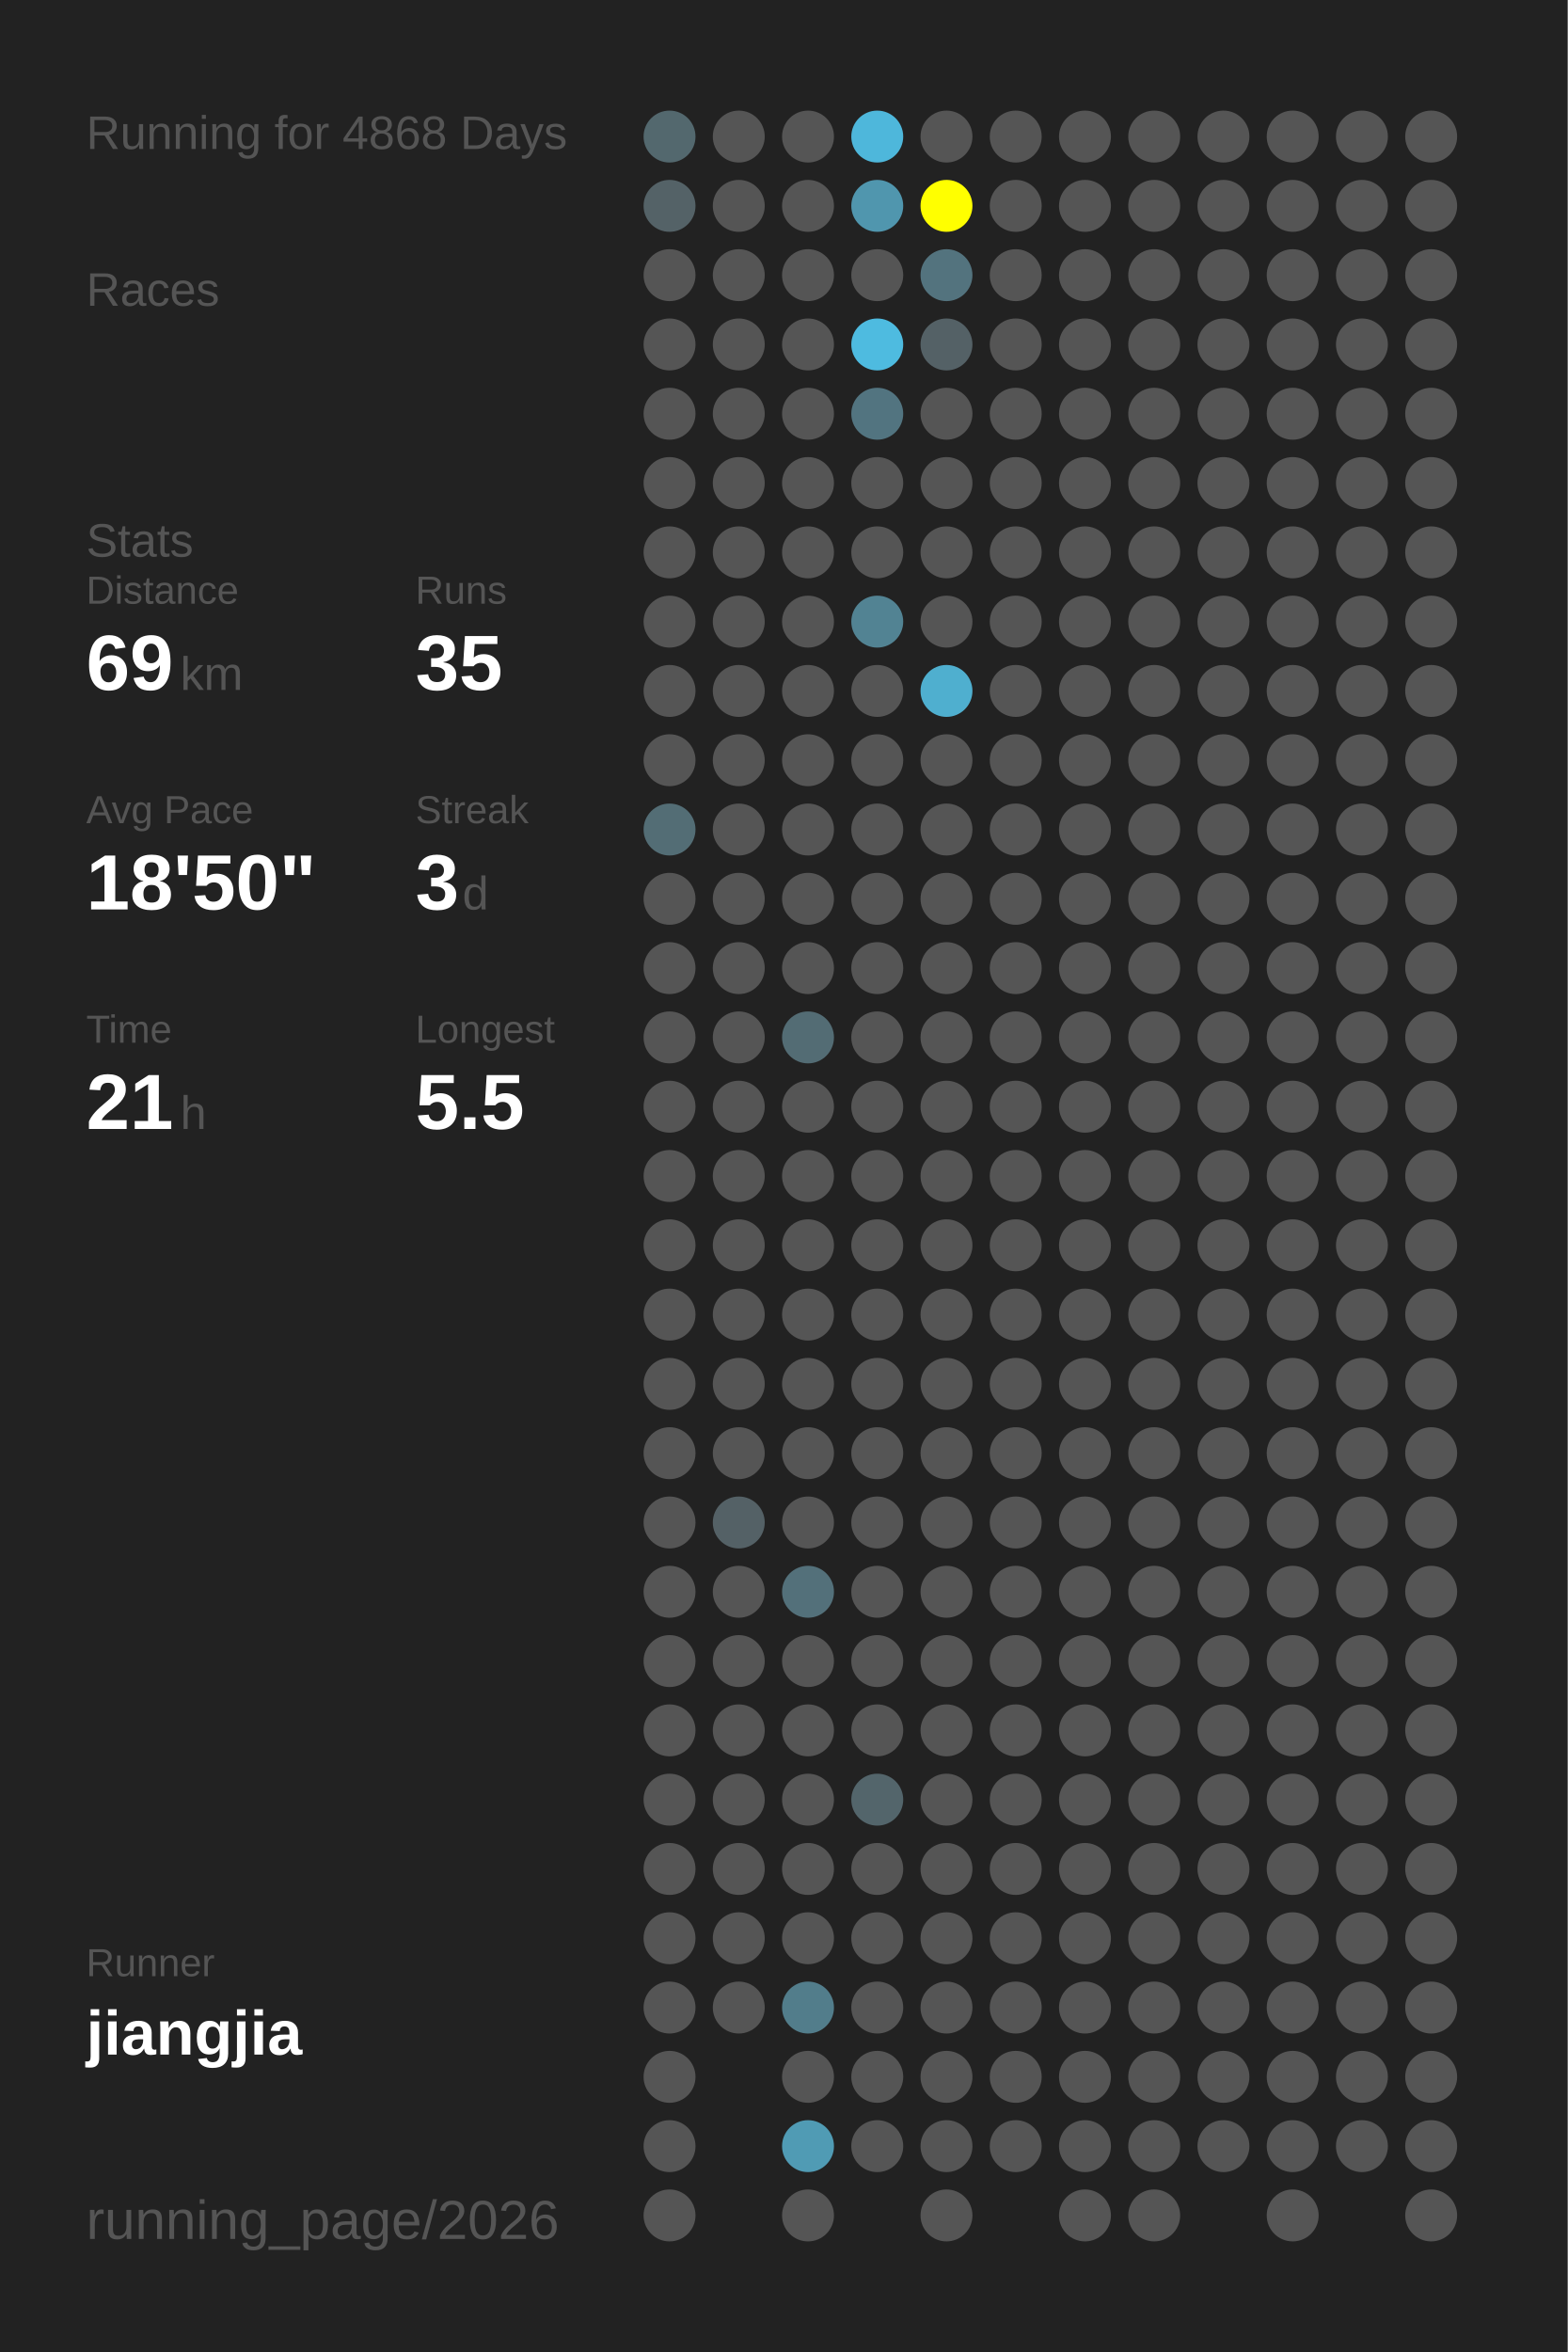
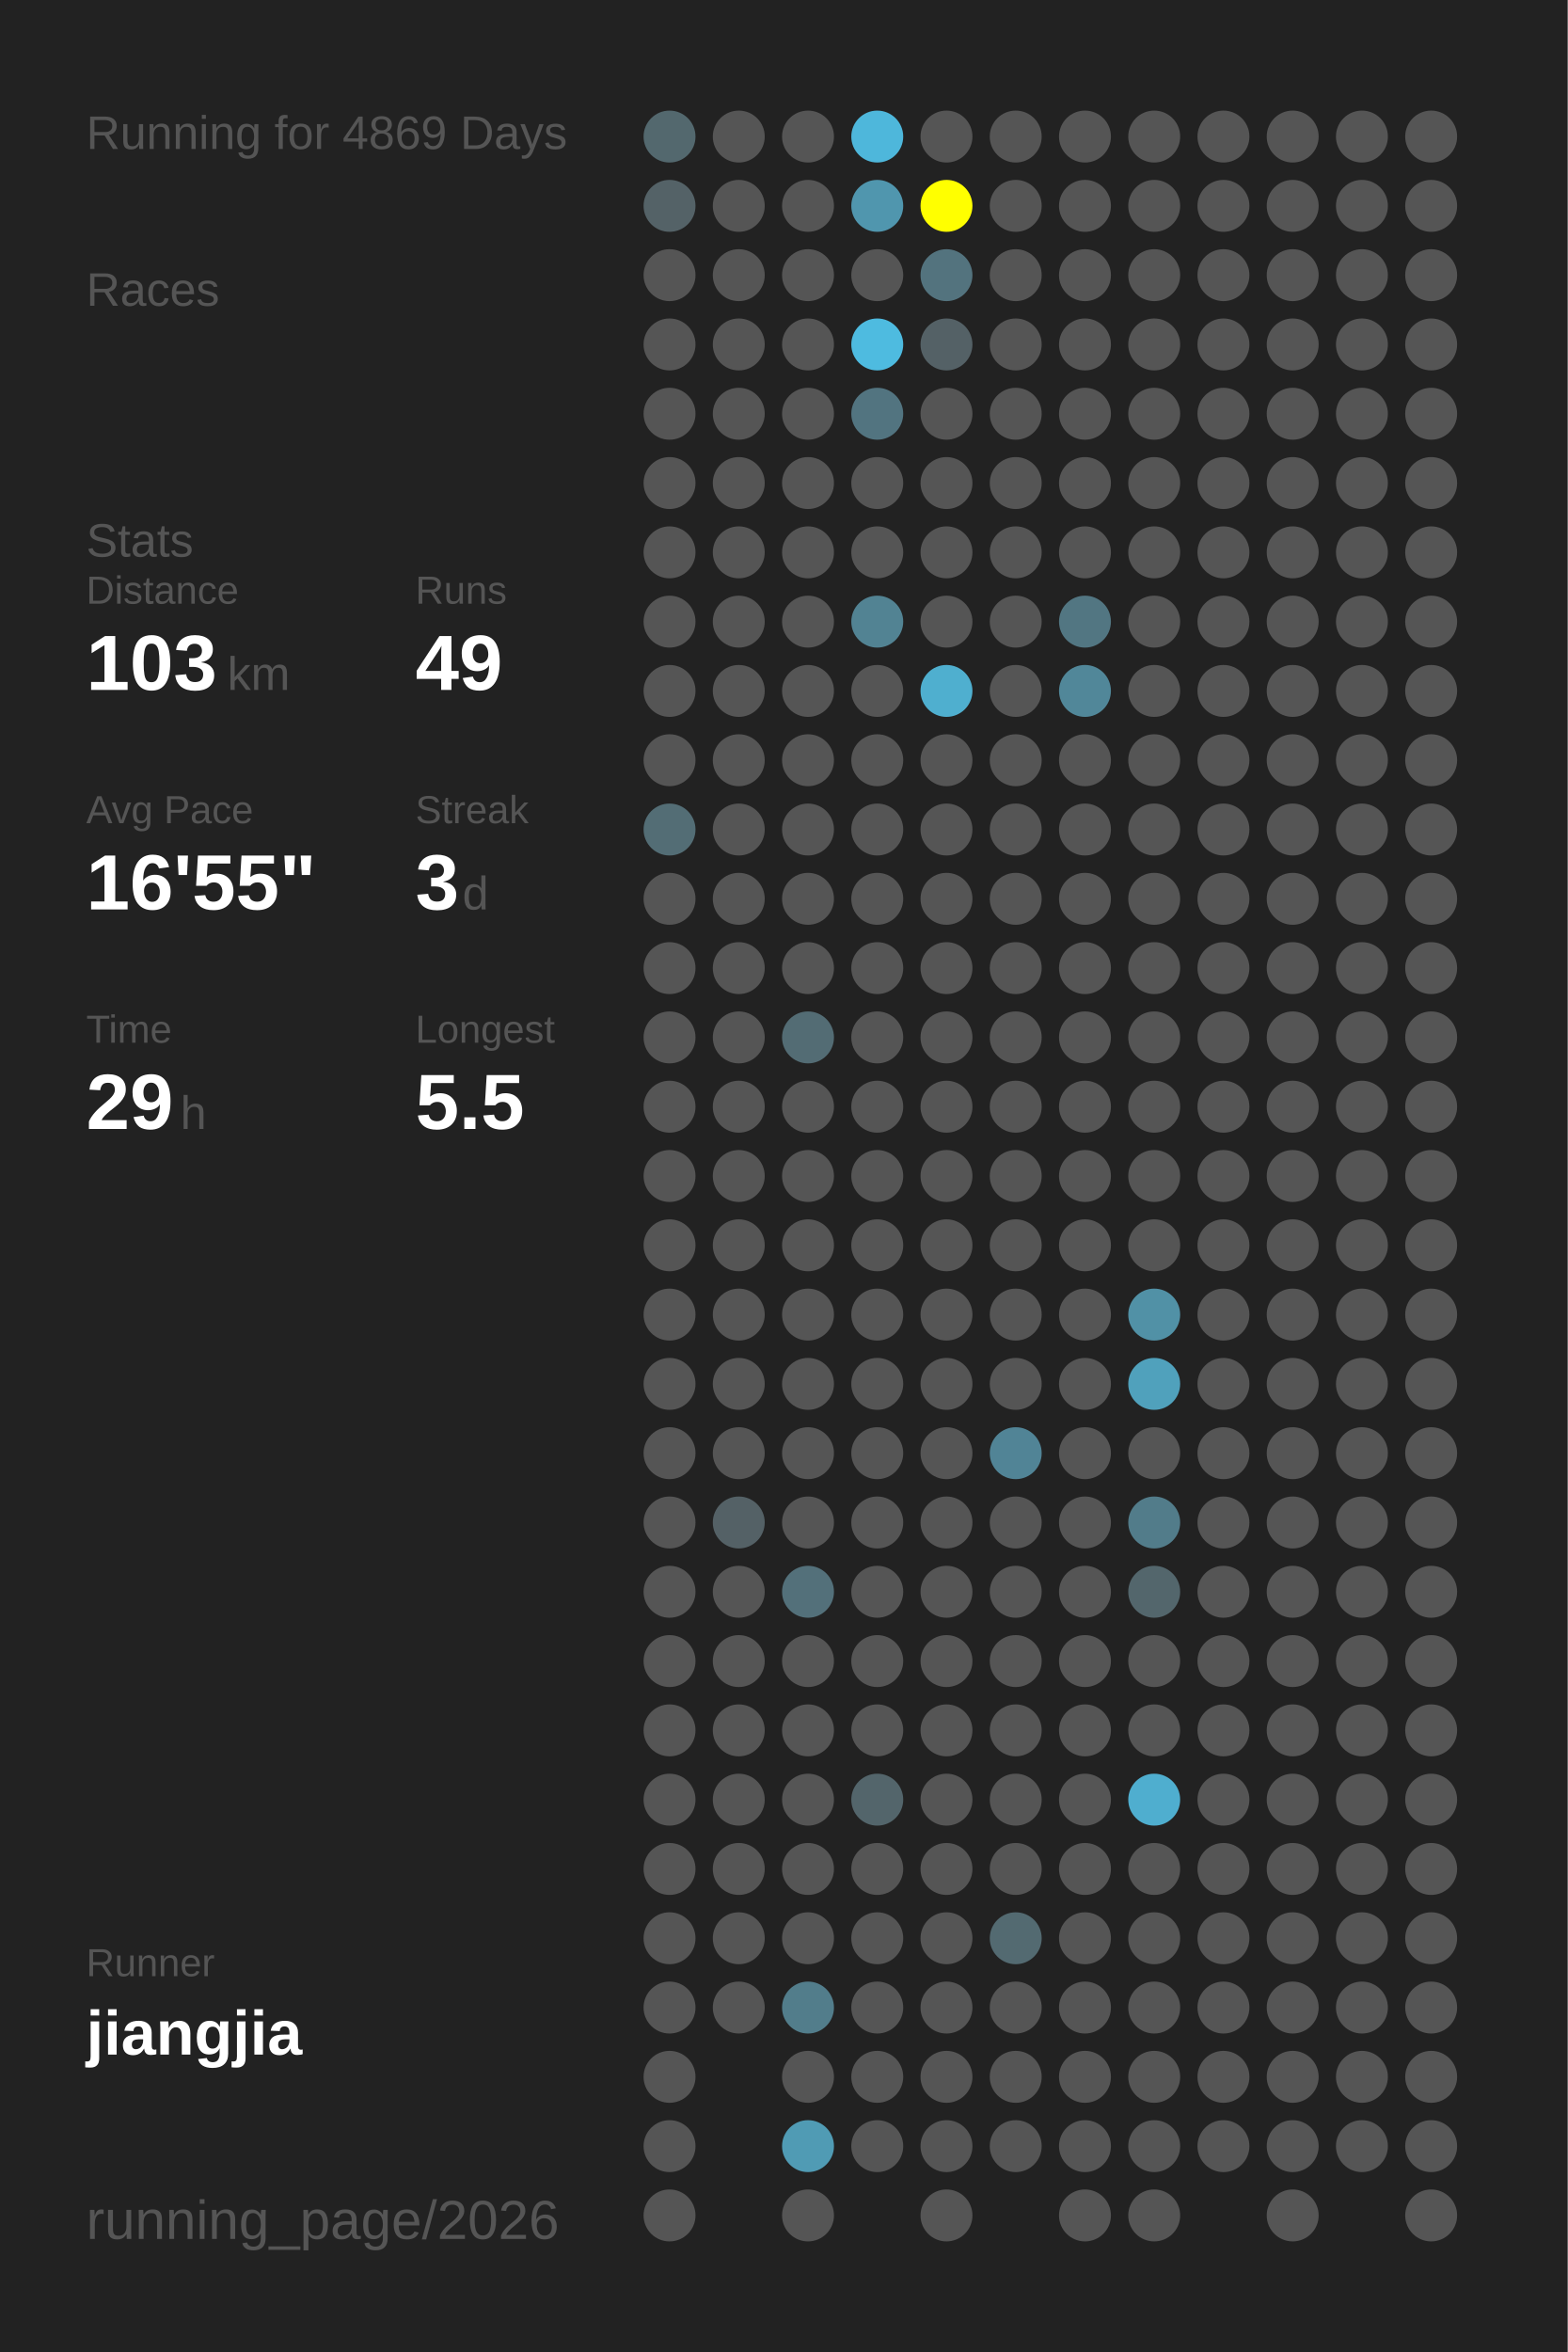
<svg xmlns="http://www.w3.org/2000/svg" baseProfile="full" height="300mm" version="1.1" viewBox="0,0,200,300" width="200mm">
  <defs />
  <rect fill="#222222" height="300" width="200" x="0" y="0" />
-   <text fill="#555555" style="font-size:6px; font-family:Arial;" x="11" y="19">Running for 4868 Days</text>
+   <text fill="#555555" style="font-size:6px; font-family:Arial;" x="11" y="19">Running for 4869 Days</text>
  <text fill="#555555" style="font-size:6px; font-family:Arial;" x="11" y="39">Races</text>
  <text fill="#555555" style="font-size:6px; font-family:Arial;" x="11" y="71">Stats</text>
  <text fill="#555555" style="font-size:5px; font-family:Arial;" x="11" y="77">Distance</text>
-   <text fill="#FFFFFF" style="font-size:10px; font-family:Arial; font-weight:bold;" x="11" y="88">69</text>
-   <text fill="#555555" style="font-size:6px; font-family:Arial;" x="23" y="88">km</text>
+   <text fill="#FFFFFF" style="font-size:10px; font-family:Arial; font-weight:bold;" x="11" y="88">103</text>
+   <text fill="#555555" style="font-size:6px; font-family:Arial;" x="29" y="88">km</text>
  <text fill="#555555" style="font-size:5px; font-family:Arial;" x="53" y="77">Runs</text>
-   <text fill="#FFFFFF" style="font-size:10px; font-family:Arial; font-weight:bold;" x="53" y="88">35</text>
+   <text fill="#FFFFFF" style="font-size:10px; font-family:Arial; font-weight:bold;" x="53" y="88">49</text>
  <text fill="#555555" style="font-size:5px; font-family:Arial;" x="11" y="105">Avg Pace</text>
-   <text fill="#FFFFFF" style="font-size:10px; font-family:Arial; font-weight:bold;" x="11" y="116">18'50"</text>
+   <text fill="#FFFFFF" style="font-size:10px; font-family:Arial; font-weight:bold;" x="11" y="116">16'55"</text>
  <text fill="#555555" style="font-size:5px; font-family:Arial;" x="53" y="105">Streak</text>
  <text fill="#FFFFFF" style="font-size:10px; font-family:Arial; font-weight:bold;" x="53" y="116">3</text>
  <text fill="#555555" style="font-size:6px; font-family:Arial;" x="59" y="116">d</text>
  <text fill="#555555" style="font-size:5px; font-family:Arial;" x="11" y="133">Time</text>
-   <text fill="#FFFFFF" style="font-size:10px; font-family:Arial; font-weight:bold;" x="11" y="144">21</text>
+   <text fill="#FFFFFF" style="font-size:10px; font-family:Arial; font-weight:bold;" x="11" y="144">29</text>
  <text fill="#555555" style="font-size:6px; font-family:Arial;" x="23" y="144">h</text>
  <text fill="#555555" style="font-size:5px; font-family:Arial;" x="53" y="133">Longest</text>
  <text fill="#FFFFFF" style="font-size:10px; font-family:Arial; font-weight:bold;" x="53" y="144">5.5</text>
  <text fill="#555555" style="font-size:5px; font-family:Arial;" x="11" y="252.065">Runner</text>
  <text fill="#FFFFFF" style="font-size:8px; font-family:Arial; font-weight:bold;" x="11" y="262.065">jiangjia</text>
  <text fill="#555555" style="font-size:7px; font-family:Arial;" x="11" y="285.581">running_page/2026</text>
  <circle cx="85.417" cy="17.419" fill="#53686e" r="3.312" />
  <circle cx="85.417" cy="26.258" fill="#546267" r="3.312" />
  <circle cx="85.417" cy="35.097" fill="#555555" r="3.312" />
  <circle cx="85.417" cy="43.935" fill="#555555" r="3.312" />
  <circle cx="85.417" cy="52.774" fill="#555555" r="3.312" />
  <circle cx="85.417" cy="61.613" fill="#555555" r="3.312" />
  <circle cx="85.417" cy="70.452" fill="#555555" r="3.312" />
  <circle cx="85.417" cy="79.29" fill="#555555" r="3.312" />
  <circle cx="85.417" cy="88.129" fill="#555555" r="3.312" />
  <circle cx="85.417" cy="96.968" fill="#555555" r="3.312" />
  <circle cx="85.417" cy="105.806" fill="#536d75" r="3.312" />
  <circle cx="85.417" cy="114.645" fill="#555555" r="3.312" />
  <circle cx="85.417" cy="123.484" fill="#555555" r="3.312" />
  <circle cx="85.417" cy="132.323" fill="#555555" r="3.312" />
  <circle cx="85.417" cy="141.161" fill="#555555" r="3.312" />
  <circle cx="85.417" cy="150" fill="#555555" r="3.312" />
  <circle cx="85.417" cy="158.839" fill="#555555" r="3.312" />
  <circle cx="85.417" cy="167.677" fill="#555555" r="3.312" />
  <circle cx="85.417" cy="176.516" fill="#555555" r="3.312" />
  <circle cx="85.417" cy="185.355" fill="#555555" r="3.312" />
  <circle cx="85.417" cy="194.194" fill="#555555" r="3.312" />
  <circle cx="85.417" cy="203.032" fill="#555555" r="3.312" />
  <circle cx="85.417" cy="211.871" fill="#555555" r="3.312" />
  <circle cx="85.417" cy="220.71" fill="#555555" r="3.312" />
  <circle cx="85.417" cy="229.548" fill="#555555" r="3.312" />
  <circle cx="85.417" cy="238.387" fill="#555555" r="3.312" />
  <circle cx="85.417" cy="247.226" fill="#555555" r="3.312" />
  <circle cx="85.417" cy="256.065" fill="#555555" r="3.312" />
  <circle cx="85.417" cy="264.903" fill="#555555" r="3.312" />
  <circle cx="85.417" cy="273.742" fill="#555555" r="3.312" />
  <circle cx="85.417" cy="282.581" fill="#555555" r="3.312" />
  <circle cx="94.25" cy="17.419" fill="#555555" r="3.312" />
  <circle cx="94.25" cy="26.258" fill="#555555" r="3.312" />
  <circle cx="94.25" cy="35.097" fill="#555555" r="3.312" />
  <circle cx="94.25" cy="43.935" fill="#555555" r="3.312" />
  <circle cx="94.25" cy="52.774" fill="#555555" r="3.312" />
  <circle cx="94.25" cy="61.613" fill="#555555" r="3.312" />
  <circle cx="94.25" cy="70.452" fill="#555555" r="3.312" />
  <circle cx="94.25" cy="79.29" fill="#555555" r="3.312" />
  <circle cx="94.25" cy="88.129" fill="#555555" r="3.312" />
  <circle cx="94.25" cy="96.968" fill="#555555" r="3.312" />
  <circle cx="94.25" cy="105.806" fill="#555555" r="3.312" />
  <circle cx="94.25" cy="114.645" fill="#555555" r="3.312" />
  <circle cx="94.25" cy="123.484" fill="#555555" r="3.312" />
  <circle cx="94.25" cy="132.323" fill="#555555" r="3.312" />
  <circle cx="94.25" cy="141.161" fill="#555555" r="3.312" />
  <circle cx="94.25" cy="150" fill="#555555" r="3.312" />
  <circle cx="94.25" cy="158.839" fill="#555555" r="3.312" />
  <circle cx="94.25" cy="167.677" fill="#555555" r="3.312" />
  <circle cx="94.25" cy="176.516" fill="#555555" r="3.312" />
  <circle cx="94.25" cy="185.355" fill="#555555" r="3.312" />
  <circle cx="94.25" cy="194.194" fill="#546166" r="3.312" />
  <circle cx="94.25" cy="203.032" fill="#555555" r="3.312" />
  <circle cx="94.25" cy="211.871" fill="#555555" r="3.312" />
  <circle cx="94.25" cy="220.71" fill="#555555" r="3.312" />
  <circle cx="94.25" cy="229.548" fill="#555555" r="3.312" />
  <circle cx="94.25" cy="238.387" fill="#555555" r="3.312" />
  <circle cx="94.25" cy="247.226" fill="#555555" r="3.312" />
  <circle cx="94.25" cy="256.065" fill="#555555" r="3.312" />
  <circle cx="103.083" cy="17.419" fill="#555555" r="3.312" />
  <circle cx="103.083" cy="26.258" fill="#555555" r="3.312" />
  <circle cx="103.083" cy="35.097" fill="#555555" r="3.312" />
  <circle cx="103.083" cy="43.935" fill="#555555" r="3.312" />
  <circle cx="103.083" cy="52.774" fill="#555555" r="3.312" />
  <circle cx="103.083" cy="61.613" fill="#555555" r="3.312" />
  <circle cx="103.083" cy="70.452" fill="#555555" r="3.312" />
  <circle cx="103.083" cy="79.29" fill="#555555" r="3.312" />
  <circle cx="103.083" cy="88.129" fill="#555555" r="3.312" />
  <circle cx="103.083" cy="96.968" fill="#555555" r="3.312" />
  <circle cx="103.083" cy="105.806" fill="#555555" r="3.312" />
  <circle cx="103.083" cy="114.645" fill="#555555" r="3.312" />
  <circle cx="103.083" cy="123.484" fill="#555555" r="3.312" />
  <circle cx="103.083" cy="132.323" fill="#536c74" r="3.312" />
  <circle cx="103.083" cy="141.161" fill="#555555" r="3.312" />
  <circle cx="103.083" cy="150" fill="#555555" r="3.312" />
  <circle cx="103.083" cy="158.839" fill="#555555" r="3.312" />
  <circle cx="103.083" cy="167.677" fill="#555555" r="3.312" />
  <circle cx="103.083" cy="176.516" fill="#555555" r="3.312" />
  <circle cx="103.083" cy="185.355" fill="#555555" r="3.312" />
  <circle cx="103.083" cy="194.194" fill="#555555" r="3.312" />
  <circle cx="103.083" cy="203.032" fill="#53707a" r="3.312" />
  <circle cx="103.083" cy="211.871" fill="#555555" r="3.312" />
  <circle cx="103.083" cy="220.71" fill="#555555" r="3.312" />
  <circle cx="103.083" cy="229.548" fill="#555555" r="3.312" />
  <circle cx="103.083" cy="238.387" fill="#555555" r="3.312" />
  <circle cx="103.083" cy="247.226" fill="#555555" r="3.312" />
  <circle cx="103.083" cy="256.065" fill="#527d8b" r="3.312" />
  <circle cx="103.083" cy="264.903" fill="#555555" r="3.312" />
  <circle cx="103.083" cy="273.742" fill="#509bb4" r="3.312" />
  <circle cx="103.083" cy="282.581" fill="#555555" r="3.312" />
  <circle cx="111.917" cy="17.419" fill="#4eb7db" r="3.312" />
  <circle cx="111.917" cy="26.258" fill="#5096ae" r="3.312" />
  <circle cx="111.917" cy="35.097" fill="#555555" r="3.312" />
  <circle cx="111.917" cy="43.935" fill="#4ebbe0" r="3.312" />
  <circle cx="111.917" cy="52.774" fill="#527480" r="3.312" />
  <circle cx="111.917" cy="61.613" fill="#555555" r="3.312" />
  <circle cx="111.917" cy="70.452" fill="#555555" r="3.312" />
  <circle cx="111.917" cy="79.29" fill="#528393" r="3.312" />
  <circle cx="111.917" cy="88.129" fill="#555555" r="3.312" />
  <circle cx="111.917" cy="96.968" fill="#555555" r="3.312" />
  <circle cx="111.917" cy="105.806" fill="#555555" r="3.312" />
  <circle cx="111.917" cy="114.645" fill="#555555" r="3.312" />
  <circle cx="111.917" cy="123.484" fill="#555555" r="3.312" />
  <circle cx="111.917" cy="132.323" fill="#555555" r="3.312" />
  <circle cx="111.917" cy="141.161" fill="#555555" r="3.312" />
  <circle cx="111.917" cy="150" fill="#555555" r="3.312" />
  <circle cx="111.917" cy="158.839" fill="#555555" r="3.312" />
  <circle cx="111.917" cy="167.677" fill="#555555" r="3.312" />
  <circle cx="111.917" cy="176.516" fill="#555555" r="3.312" />
  <circle cx="111.917" cy="185.355" fill="#555555" r="3.312" />
  <circle cx="111.917" cy="194.194" fill="#555555" r="3.312" />
  <circle cx="111.917" cy="203.032" fill="#555555" r="3.312" />
  <circle cx="111.917" cy="211.871" fill="#555555" r="3.312" />
  <circle cx="111.917" cy="220.71" fill="#555555" r="3.312" />
  <circle cx="111.917" cy="229.548" fill="#53656b" r="3.312" />
  <circle cx="111.917" cy="238.387" fill="#555555" r="3.312" />
  <circle cx="111.917" cy="247.226" fill="#555555" r="3.312" />
  <circle cx="111.917" cy="256.065" fill="#555555" r="3.312" />
  <circle cx="111.917" cy="264.903" fill="#555555" r="3.312" />
  <circle cx="111.917" cy="273.742" fill="#555555" r="3.312" />
  <circle cx="120.75" cy="17.419" fill="#555555" r="3.312" />
  <circle cx="120.75" cy="26.258" fill="#FFFF00" r="3.312" />
  <circle cx="120.75" cy="35.097" fill="#53737e" r="3.312" />
  <circle cx="120.75" cy="43.935" fill="#546166" r="3.312" />
  <circle cx="120.75" cy="52.774" fill="#555555" r="3.312" />
  <circle cx="120.75" cy="61.613" fill="#555555" r="3.312" />
  <circle cx="120.75" cy="70.452" fill="#555555" r="3.312" />
  <circle cx="120.75" cy="79.29" fill="#555555" r="3.312" />
  <circle cx="120.75" cy="88.129" fill="#4fafcf" r="3.312" />
  <circle cx="120.75" cy="96.968" fill="#555555" r="3.312" />
  <circle cx="120.75" cy="105.806" fill="#555555" r="3.312" />
  <circle cx="120.75" cy="114.645" fill="#555555" r="3.312" />
  <circle cx="120.75" cy="123.484" fill="#555555" r="3.312" />
  <circle cx="120.75" cy="132.323" fill="#555555" r="3.312" />
  <circle cx="120.75" cy="141.161" fill="#555555" r="3.312" />
  <circle cx="120.75" cy="150" fill="#555555" r="3.312" />
  <circle cx="120.75" cy="158.839" fill="#555555" r="3.312" />
  <circle cx="120.75" cy="167.677" fill="#555555" r="3.312" />
  <circle cx="120.75" cy="176.516" fill="#555555" r="3.312" />
  <circle cx="120.75" cy="185.355" fill="#555555" r="3.312" />
  <circle cx="120.75" cy="194.194" fill="#555555" r="3.312" />
  <circle cx="120.75" cy="203.032" fill="#555555" r="3.312" />
  <circle cx="120.75" cy="211.871" fill="#555555" r="3.312" />
  <circle cx="120.75" cy="220.71" fill="#555555" r="3.312" />
  <circle cx="120.75" cy="229.548" fill="#555555" r="3.312" />
  <circle cx="120.75" cy="238.387" fill="#555555" r="3.312" />
  <circle cx="120.75" cy="247.226" fill="#555555" r="3.312" />
  <circle cx="120.75" cy="256.065" fill="#555555" r="3.312" />
  <circle cx="120.75" cy="264.903" fill="#555555" r="3.312" />
  <circle cx="120.75" cy="273.742" fill="#555555" r="3.312" />
  <circle cx="120.75" cy="282.581" fill="#555555" r="3.312" />
  <circle cx="129.583" cy="17.419" fill="#555555" r="3.312" />
  <circle cx="129.583" cy="26.258" fill="#555555" r="3.312" />
  <circle cx="129.583" cy="35.097" fill="#555555" r="3.312" />
  <circle cx="129.583" cy="43.935" fill="#555555" r="3.312" />
  <circle cx="129.583" cy="52.774" fill="#555555" r="3.312" />
  <circle cx="129.583" cy="61.613" fill="#555555" r="3.312" />
  <circle cx="129.583" cy="70.452" fill="#555555" r="3.312" />
  <circle cx="129.583" cy="79.29" fill="#555555" r="3.312" />
  <circle cx="129.583" cy="88.129" fill="#555555" r="3.312" />
  <circle cx="129.583" cy="96.968" fill="#555555" r="3.312" />
  <circle cx="129.583" cy="105.806" fill="#555555" r="3.312" />
  <circle cx="129.583" cy="114.645" fill="#555555" r="3.312" />
  <circle cx="129.583" cy="123.484" fill="#555555" r="3.312" />
  <circle cx="129.583" cy="132.323" fill="#555555" r="3.312" />
  <circle cx="129.583" cy="141.161" fill="#555555" r="3.312" />
  <circle cx="129.583" cy="150" fill="#555555" r="3.312" />
  <circle cx="129.583" cy="158.839" fill="#555555" r="3.312" />
  <circle cx="129.583" cy="167.677" fill="#555555" r="3.312" />
  <circle cx="129.583" cy="176.516" fill="#555555" r="3.312" />
-   <circle cx="129.583" cy="185.355" fill="#555555" r="3.312" />
+   <circle cx="129.583" cy="185.355" fill="#518496" r="3.312" />
  <circle cx="129.583" cy="194.194" fill="#555555" r="3.312" />
  <circle cx="129.583" cy="203.032" fill="#555555" r="3.312" />
  <circle cx="129.583" cy="211.871" fill="#555555" r="3.312" />
  <circle cx="129.583" cy="220.71" fill="#555555" r="3.312" />
  <circle cx="129.583" cy="229.548" fill="#555555" r="3.312" />
  <circle cx="129.583" cy="238.387" fill="#555555" r="3.312" />
-   <circle cx="129.583" cy="247.226" fill="#555555" r="3.312" />
+   <circle cx="129.583" cy="247.226" fill="#536a71" r="3.312" />
  <circle cx="129.583" cy="256.065" fill="#555555" r="3.312" />
  <circle cx="129.583" cy="264.903" fill="#555555" r="3.312" />
  <circle cx="129.583" cy="273.742" fill="#555555" r="3.312" />
  <circle cx="138.417" cy="17.419" fill="#555555" r="3.312" />
  <circle cx="138.417" cy="26.258" fill="#555555" r="3.312" />
  <circle cx="138.417" cy="35.097" fill="#555555" r="3.312" />
  <circle cx="138.417" cy="43.935" fill="#555555" r="3.312" />
  <circle cx="138.417" cy="52.774" fill="#555555" r="3.312" />
  <circle cx="138.417" cy="61.613" fill="#555555" r="3.312" />
  <circle cx="138.417" cy="70.452" fill="#555555" r="3.312" />
-   <circle cx="138.417" cy="79.29" fill="#555555" r="3.312" />
-   <circle cx="138.417" cy="88.129" fill="#555555" r="3.312" />
+   <circle cx="138.417" cy="79.29" fill="#527682" r="3.312" />
+   <circle cx="138.417" cy="88.129" fill="#518799" r="3.312" />
  <circle cx="138.417" cy="96.968" fill="#555555" r="3.312" />
  <circle cx="138.417" cy="105.806" fill="#555555" r="3.312" />
  <circle cx="138.417" cy="114.645" fill="#555555" r="3.312" />
  <circle cx="138.417" cy="123.484" fill="#555555" r="3.312" />
  <circle cx="138.417" cy="132.323" fill="#555555" r="3.312" />
  <circle cx="138.417" cy="141.161" fill="#555555" r="3.312" />
  <circle cx="138.417" cy="150" fill="#555555" r="3.312" />
  <circle cx="138.417" cy="158.839" fill="#555555" r="3.312" />
  <circle cx="138.417" cy="167.677" fill="#555555" r="3.312" />
  <circle cx="138.417" cy="176.516" fill="#555555" r="3.312" />
  <circle cx="138.417" cy="185.355" fill="#555555" r="3.312" />
  <circle cx="138.417" cy="194.194" fill="#555555" r="3.312" />
  <circle cx="138.417" cy="203.032" fill="#555555" r="3.312" />
  <circle cx="138.417" cy="211.871" fill="#555555" r="3.312" />
  <circle cx="138.417" cy="220.71" fill="#555555" r="3.312" />
  <circle cx="138.417" cy="229.548" fill="#555555" r="3.312" />
  <circle cx="138.417" cy="238.387" fill="#555555" r="3.312" />
  <circle cx="138.417" cy="247.226" fill="#555555" r="3.312" />
  <circle cx="138.417" cy="256.065" fill="#555555" r="3.312" />
  <circle cx="138.417" cy="264.903" fill="#555555" r="3.312" />
  <circle cx="138.417" cy="273.742" fill="#555555" r="3.312" />
  <circle cx="138.417" cy="282.581" fill="#555555" r="3.312" />
  <circle cx="147.25" cy="17.419" fill="#555555" r="3.312" />
  <circle cx="147.25" cy="26.258" fill="#555555" r="3.312" />
  <circle cx="147.25" cy="35.097" fill="#555555" r="3.312" />
  <circle cx="147.25" cy="43.935" fill="#555555" r="3.312" />
  <circle cx="147.25" cy="52.774" fill="#555555" r="3.312" />
  <circle cx="147.25" cy="61.613" fill="#555555" r="3.312" />
  <circle cx="147.25" cy="70.452" fill="#555555" r="3.312" />
  <circle cx="147.25" cy="79.29" fill="#555555" r="3.312" />
  <circle cx="147.25" cy="88.129" fill="#555555" r="3.312" />
  <circle cx="147.25" cy="96.968" fill="#555555" r="3.312" />
  <circle cx="147.25" cy="105.806" fill="#555555" r="3.312" />
  <circle cx="147.25" cy="114.645" fill="#555555" r="3.312" />
  <circle cx="147.25" cy="123.484" fill="#555555" r="3.312" />
  <circle cx="147.25" cy="132.323" fill="#555555" r="3.312" />
  <circle cx="147.25" cy="141.161" fill="#555555" r="3.312" />
  <circle cx="147.25" cy="150" fill="#555555" r="3.312" />
  <circle cx="147.25" cy="158.839" fill="#555555" r="3.312" />
-   <circle cx="147.25" cy="167.677" fill="#555555" r="3.312" />
-   <circle cx="147.25" cy="176.516" fill="#555555" r="3.312" />
+   <circle cx="147.25" cy="167.677" fill="#5191a6" r="3.312" />
+   <circle cx="147.25" cy="176.516" fill="#50a1bc" r="3.312" />
  <circle cx="147.25" cy="185.355" fill="#555555" r="3.312" />
-   <circle cx="147.25" cy="194.194" fill="#555555" r="3.312" />
-   <circle cx="147.25" cy="203.032" fill="#555555" r="3.312" />
+   <circle cx="147.25" cy="194.194" fill="#527c8a" r="3.312" />
+   <circle cx="147.25" cy="203.032" fill="#53666c" r="3.312" />
  <circle cx="147.25" cy="211.871" fill="#555555" r="3.312" />
  <circle cx="147.25" cy="220.71" fill="#555555" r="3.312" />
-   <circle cx="147.25" cy="229.548" fill="#555555" r="3.312" />
+   <circle cx="147.25" cy="229.548" fill="#4faecf" r="3.312" />
  <circle cx="147.25" cy="238.387" fill="#555555" r="3.312" />
  <circle cx="147.25" cy="247.226" fill="#555555" r="3.312" />
  <circle cx="147.25" cy="256.065" fill="#555555" r="3.312" />
  <circle cx="147.25" cy="264.903" fill="#555555" r="3.312" />
  <circle cx="147.25" cy="273.742" fill="#555555" r="3.312" />
  <circle cx="147.25" cy="282.581" fill="#555555" r="3.312" />
  <circle cx="156.083" cy="17.419" fill="#555555" r="3.312" />
  <circle cx="156.083" cy="26.258" fill="#555555" r="3.312" />
  <circle cx="156.083" cy="35.097" fill="#555555" r="3.312" />
  <circle cx="156.083" cy="43.935" fill="#555555" r="3.312" />
  <circle cx="156.083" cy="52.774" fill="#555555" r="3.312" />
  <circle cx="156.083" cy="61.613" fill="#555555" r="3.312" />
  <circle cx="156.083" cy="70.452" fill="#555555" r="3.312" />
  <circle cx="156.083" cy="79.29" fill="#555555" r="3.312" />
  <circle cx="156.083" cy="88.129" fill="#555555" r="3.312" />
  <circle cx="156.083" cy="96.968" fill="#555555" r="3.312" />
  <circle cx="156.083" cy="105.806" fill="#555555" r="3.312" />
  <circle cx="156.083" cy="114.645" fill="#555555" r="3.312" />
  <circle cx="156.083" cy="123.484" fill="#555555" r="3.312" />
  <circle cx="156.083" cy="132.323" fill="#555555" r="3.312" />
  <circle cx="156.083" cy="141.161" fill="#555555" r="3.312" />
  <circle cx="156.083" cy="150" fill="#555555" r="3.312" />
  <circle cx="156.083" cy="158.839" fill="#555555" r="3.312" />
  <circle cx="156.083" cy="167.677" fill="#555555" r="3.312" />
  <circle cx="156.083" cy="176.516" fill="#555555" r="3.312" />
  <circle cx="156.083" cy="185.355" fill="#555555" r="3.312" />
  <circle cx="156.083" cy="194.194" fill="#555555" r="3.312" />
  <circle cx="156.083" cy="203.032" fill="#555555" r="3.312" />
  <circle cx="156.083" cy="211.871" fill="#555555" r="3.312" />
  <circle cx="156.083" cy="220.71" fill="#555555" r="3.312" />
  <circle cx="156.083" cy="229.548" fill="#555555" r="3.312" />
  <circle cx="156.083" cy="238.387" fill="#555555" r="3.312" />
  <circle cx="156.083" cy="247.226" fill="#555555" r="3.312" />
  <circle cx="156.083" cy="256.065" fill="#555555" r="3.312" />
  <circle cx="156.083" cy="264.903" fill="#555555" r="3.312" />
  <circle cx="156.083" cy="273.742" fill="#555555" r="3.312" />
  <circle cx="164.917" cy="17.419" fill="#555555" r="3.312" />
  <circle cx="164.917" cy="26.258" fill="#555555" r="3.312" />
  <circle cx="164.917" cy="35.097" fill="#555555" r="3.312" />
  <circle cx="164.917" cy="43.935" fill="#555555" r="3.312" />
  <circle cx="164.917" cy="52.774" fill="#555555" r="3.312" />
  <circle cx="164.917" cy="61.613" fill="#555555" r="3.312" />
  <circle cx="164.917" cy="70.452" fill="#555555" r="3.312" />
  <circle cx="164.917" cy="79.29" fill="#555555" r="3.312" />
  <circle cx="164.917" cy="88.129" fill="#555555" r="3.312" />
  <circle cx="164.917" cy="96.968" fill="#555555" r="3.312" />
  <circle cx="164.917" cy="105.806" fill="#555555" r="3.312" />
  <circle cx="164.917" cy="114.645" fill="#555555" r="3.312" />
  <circle cx="164.917" cy="123.484" fill="#555555" r="3.312" />
  <circle cx="164.917" cy="132.323" fill="#555555" r="3.312" />
  <circle cx="164.917" cy="141.161" fill="#555555" r="3.312" />
  <circle cx="164.917" cy="150" fill="#555555" r="3.312" />
  <circle cx="164.917" cy="158.839" fill="#555555" r="3.312" />
  <circle cx="164.917" cy="167.677" fill="#555555" r="3.312" />
  <circle cx="164.917" cy="176.516" fill="#555555" r="3.312" />
  <circle cx="164.917" cy="185.355" fill="#555555" r="3.312" />
  <circle cx="164.917" cy="194.194" fill="#555555" r="3.312" />
  <circle cx="164.917" cy="203.032" fill="#555555" r="3.312" />
  <circle cx="164.917" cy="211.871" fill="#555555" r="3.312" />
  <circle cx="164.917" cy="220.71" fill="#555555" r="3.312" />
  <circle cx="164.917" cy="229.548" fill="#555555" r="3.312" />
  <circle cx="164.917" cy="238.387" fill="#555555" r="3.312" />
  <circle cx="164.917" cy="247.226" fill="#555555" r="3.312" />
  <circle cx="164.917" cy="256.065" fill="#555555" r="3.312" />
  <circle cx="164.917" cy="264.903" fill="#555555" r="3.312" />
  <circle cx="164.917" cy="273.742" fill="#555555" r="3.312" />
  <circle cx="164.917" cy="282.581" fill="#555555" r="3.312" />
  <circle cx="173.75" cy="17.419" fill="#555555" r="3.312" />
  <circle cx="173.75" cy="26.258" fill="#555555" r="3.312" />
  <circle cx="173.75" cy="35.097" fill="#555555" r="3.312" />
  <circle cx="173.75" cy="43.935" fill="#555555" r="3.312" />
  <circle cx="173.75" cy="52.774" fill="#555555" r="3.312" />
  <circle cx="173.75" cy="61.613" fill="#555555" r="3.312" />
  <circle cx="173.75" cy="70.452" fill="#555555" r="3.312" />
  <circle cx="173.75" cy="79.29" fill="#555555" r="3.312" />
  <circle cx="173.75" cy="88.129" fill="#555555" r="3.312" />
  <circle cx="173.75" cy="96.968" fill="#555555" r="3.312" />
  <circle cx="173.75" cy="105.806" fill="#555555" r="3.312" />
  <circle cx="173.75" cy="114.645" fill="#555555" r="3.312" />
  <circle cx="173.75" cy="123.484" fill="#555555" r="3.312" />
  <circle cx="173.75" cy="132.323" fill="#555555" r="3.312" />
  <circle cx="173.75" cy="141.161" fill="#555555" r="3.312" />
  <circle cx="173.75" cy="150" fill="#555555" r="3.312" />
  <circle cx="173.75" cy="158.839" fill="#555555" r="3.312" />
  <circle cx="173.75" cy="167.677" fill="#555555" r="3.312" />
  <circle cx="173.75" cy="176.516" fill="#555555" r="3.312" />
  <circle cx="173.75" cy="185.355" fill="#555555" r="3.312" />
  <circle cx="173.75" cy="194.194" fill="#555555" r="3.312" />
  <circle cx="173.75" cy="203.032" fill="#555555" r="3.312" />
  <circle cx="173.75" cy="211.871" fill="#555555" r="3.312" />
  <circle cx="173.75" cy="220.71" fill="#555555" r="3.312" />
  <circle cx="173.75" cy="229.548" fill="#555555" r="3.312" />
  <circle cx="173.75" cy="238.387" fill="#555555" r="3.312" />
  <circle cx="173.75" cy="247.226" fill="#555555" r="3.312" />
  <circle cx="173.75" cy="256.065" fill="#555555" r="3.312" />
  <circle cx="173.75" cy="264.903" fill="#555555" r="3.312" />
  <circle cx="173.75" cy="273.742" fill="#555555" r="3.312" />
  <circle cx="182.583" cy="17.419" fill="#555555" r="3.312" />
  <circle cx="182.583" cy="26.258" fill="#555555" r="3.312" />
  <circle cx="182.583" cy="35.097" fill="#555555" r="3.312" />
  <circle cx="182.583" cy="43.935" fill="#555555" r="3.312" />
  <circle cx="182.583" cy="52.774" fill="#555555" r="3.312" />
  <circle cx="182.583" cy="61.613" fill="#555555" r="3.312" />
  <circle cx="182.583" cy="70.452" fill="#555555" r="3.312" />
  <circle cx="182.583" cy="79.29" fill="#555555" r="3.312" />
  <circle cx="182.583" cy="88.129" fill="#555555" r="3.312" />
  <circle cx="182.583" cy="96.968" fill="#555555" r="3.312" />
  <circle cx="182.583" cy="105.806" fill="#555555" r="3.312" />
  <circle cx="182.583" cy="114.645" fill="#555555" r="3.312" />
  <circle cx="182.583" cy="123.484" fill="#555555" r="3.312" />
  <circle cx="182.583" cy="132.323" fill="#555555" r="3.312" />
  <circle cx="182.583" cy="141.161" fill="#555555" r="3.312" />
  <circle cx="182.583" cy="150" fill="#555555" r="3.312" />
  <circle cx="182.583" cy="158.839" fill="#555555" r="3.312" />
  <circle cx="182.583" cy="167.677" fill="#555555" r="3.312" />
  <circle cx="182.583" cy="176.516" fill="#555555" r="3.312" />
  <circle cx="182.583" cy="185.355" fill="#555555" r="3.312" />
  <circle cx="182.583" cy="194.194" fill="#555555" r="3.312" />
  <circle cx="182.583" cy="203.032" fill="#555555" r="3.312" />
  <circle cx="182.583" cy="211.871" fill="#555555" r="3.312" />
  <circle cx="182.583" cy="220.71" fill="#555555" r="3.312" />
  <circle cx="182.583" cy="229.548" fill="#555555" r="3.312" />
  <circle cx="182.583" cy="238.387" fill="#555555" r="3.312" />
  <circle cx="182.583" cy="247.226" fill="#555555" r="3.312" />
  <circle cx="182.583" cy="256.065" fill="#555555" r="3.312" />
  <circle cx="182.583" cy="264.903" fill="#555555" r="3.312" />
  <circle cx="182.583" cy="273.742" fill="#555555" r="3.312" />
  <circle cx="182.583" cy="282.581" fill="#555555" r="3.312" />
</svg>
